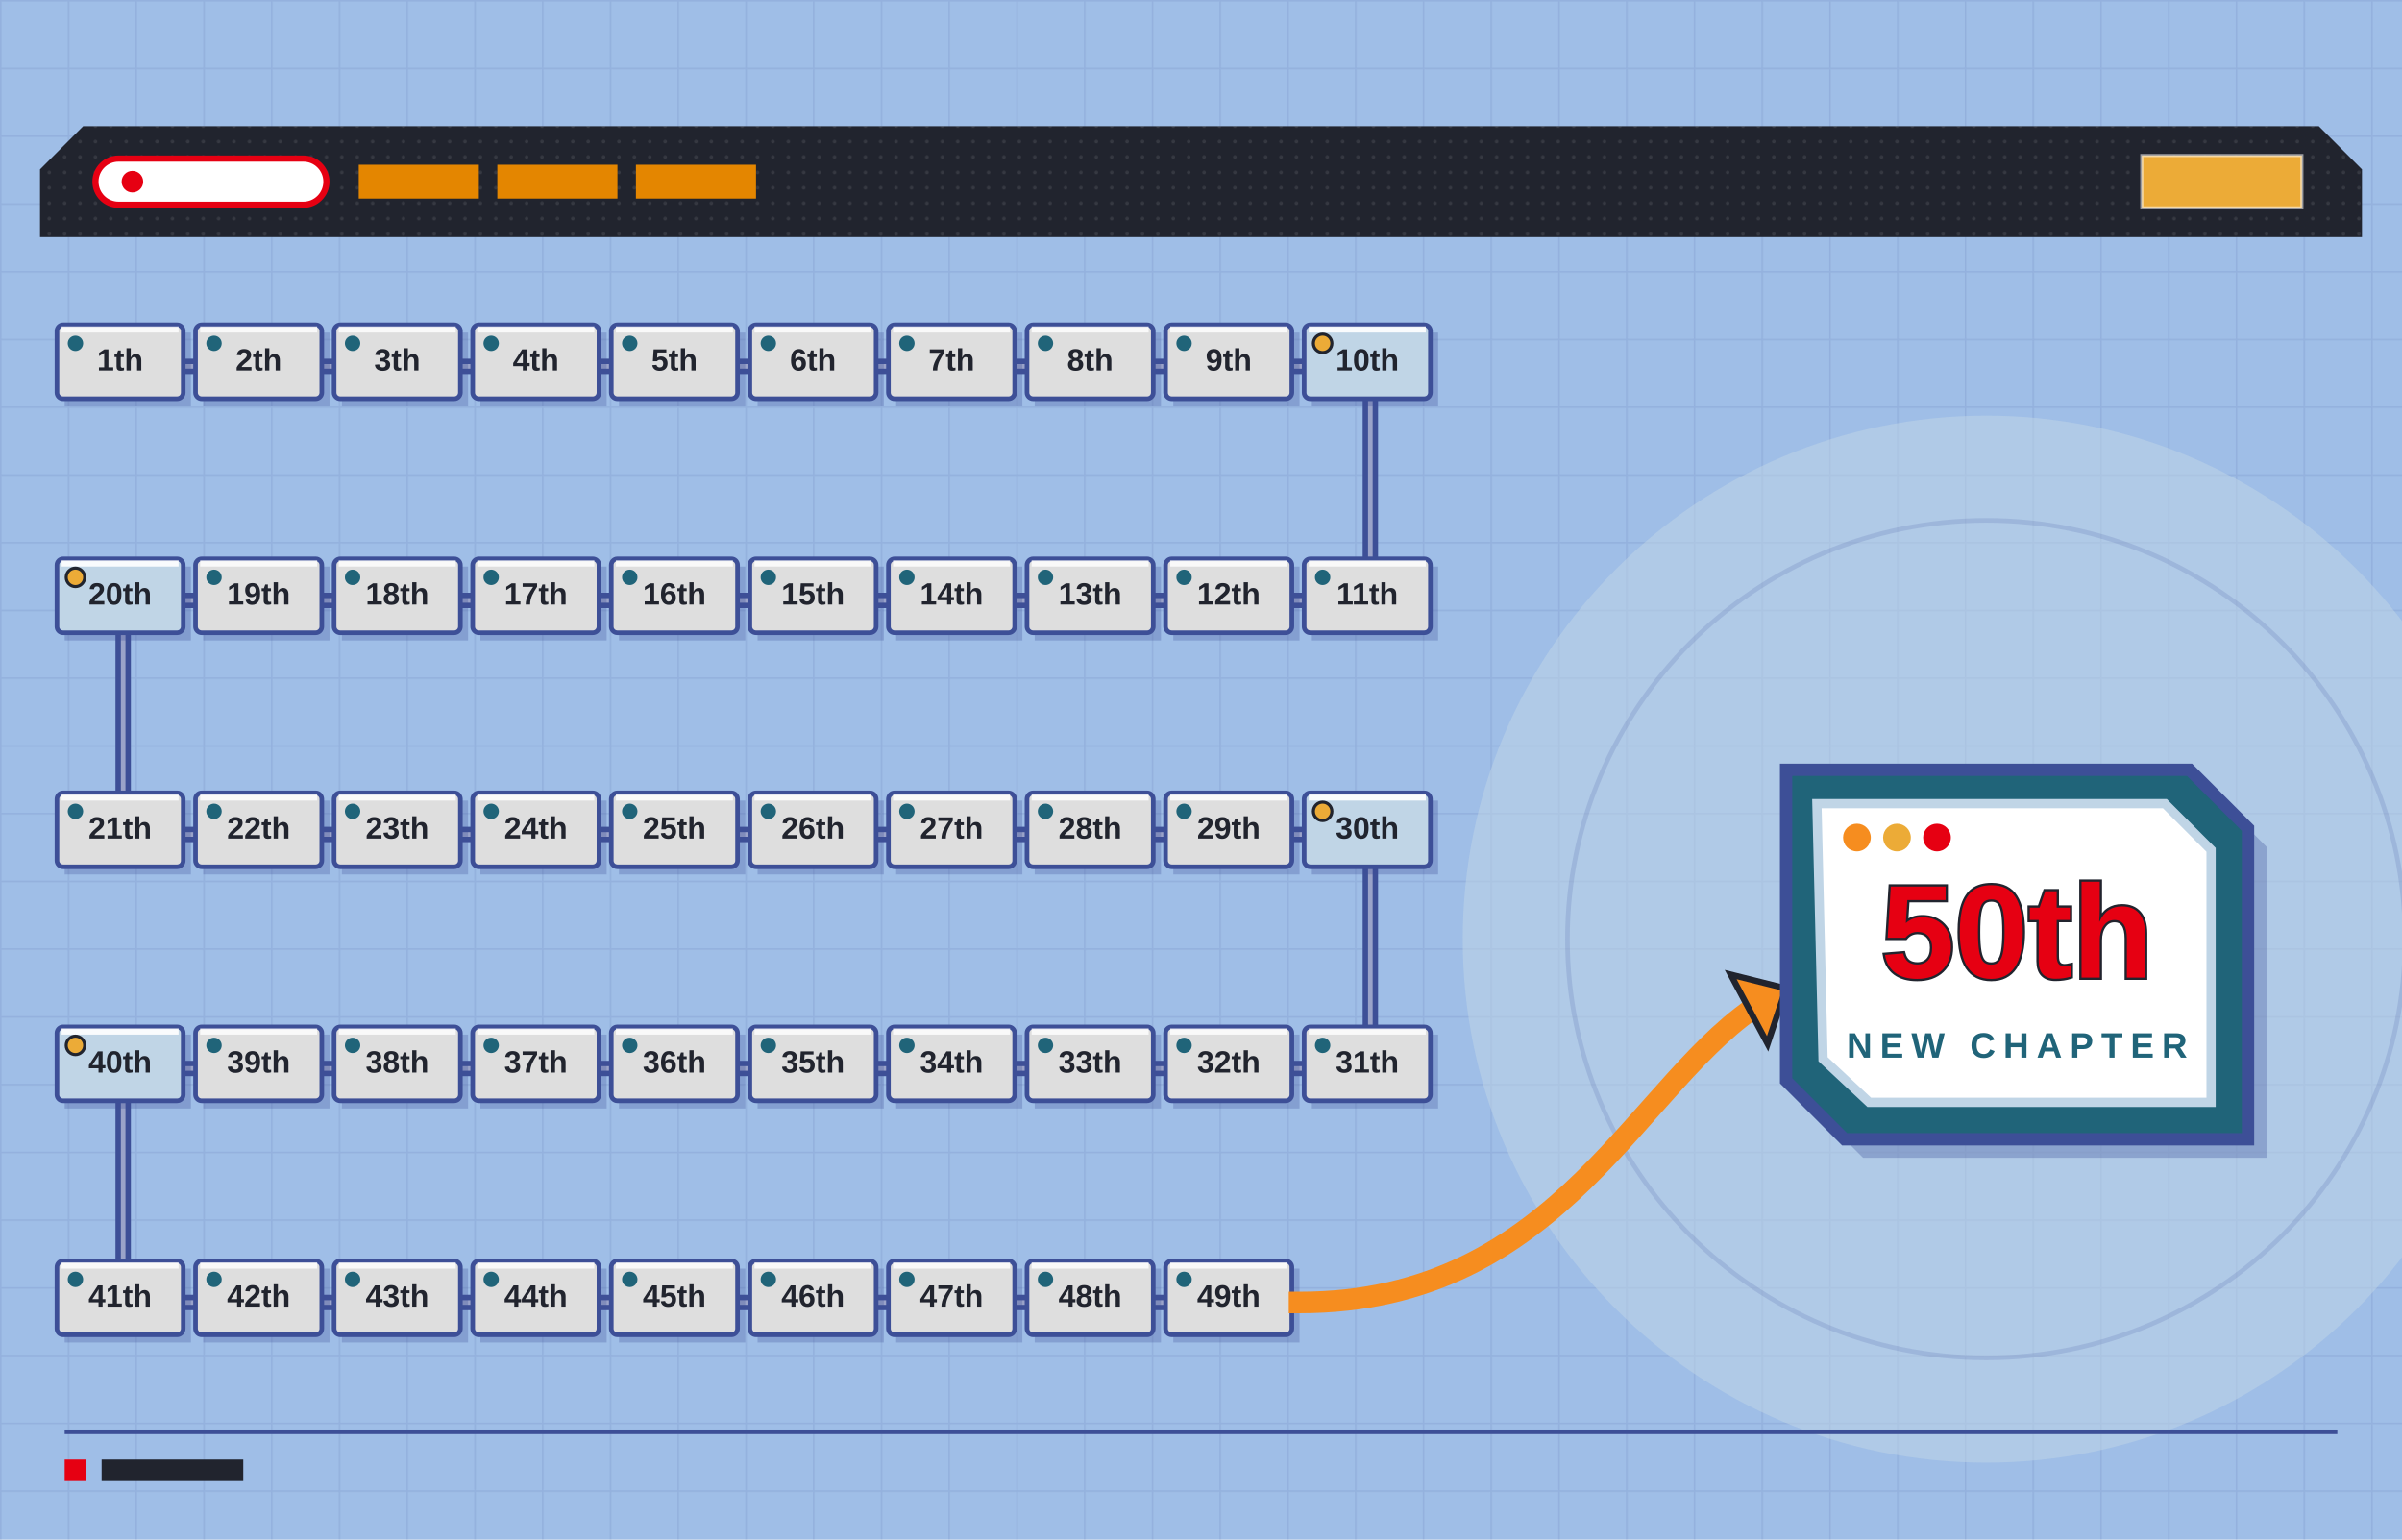
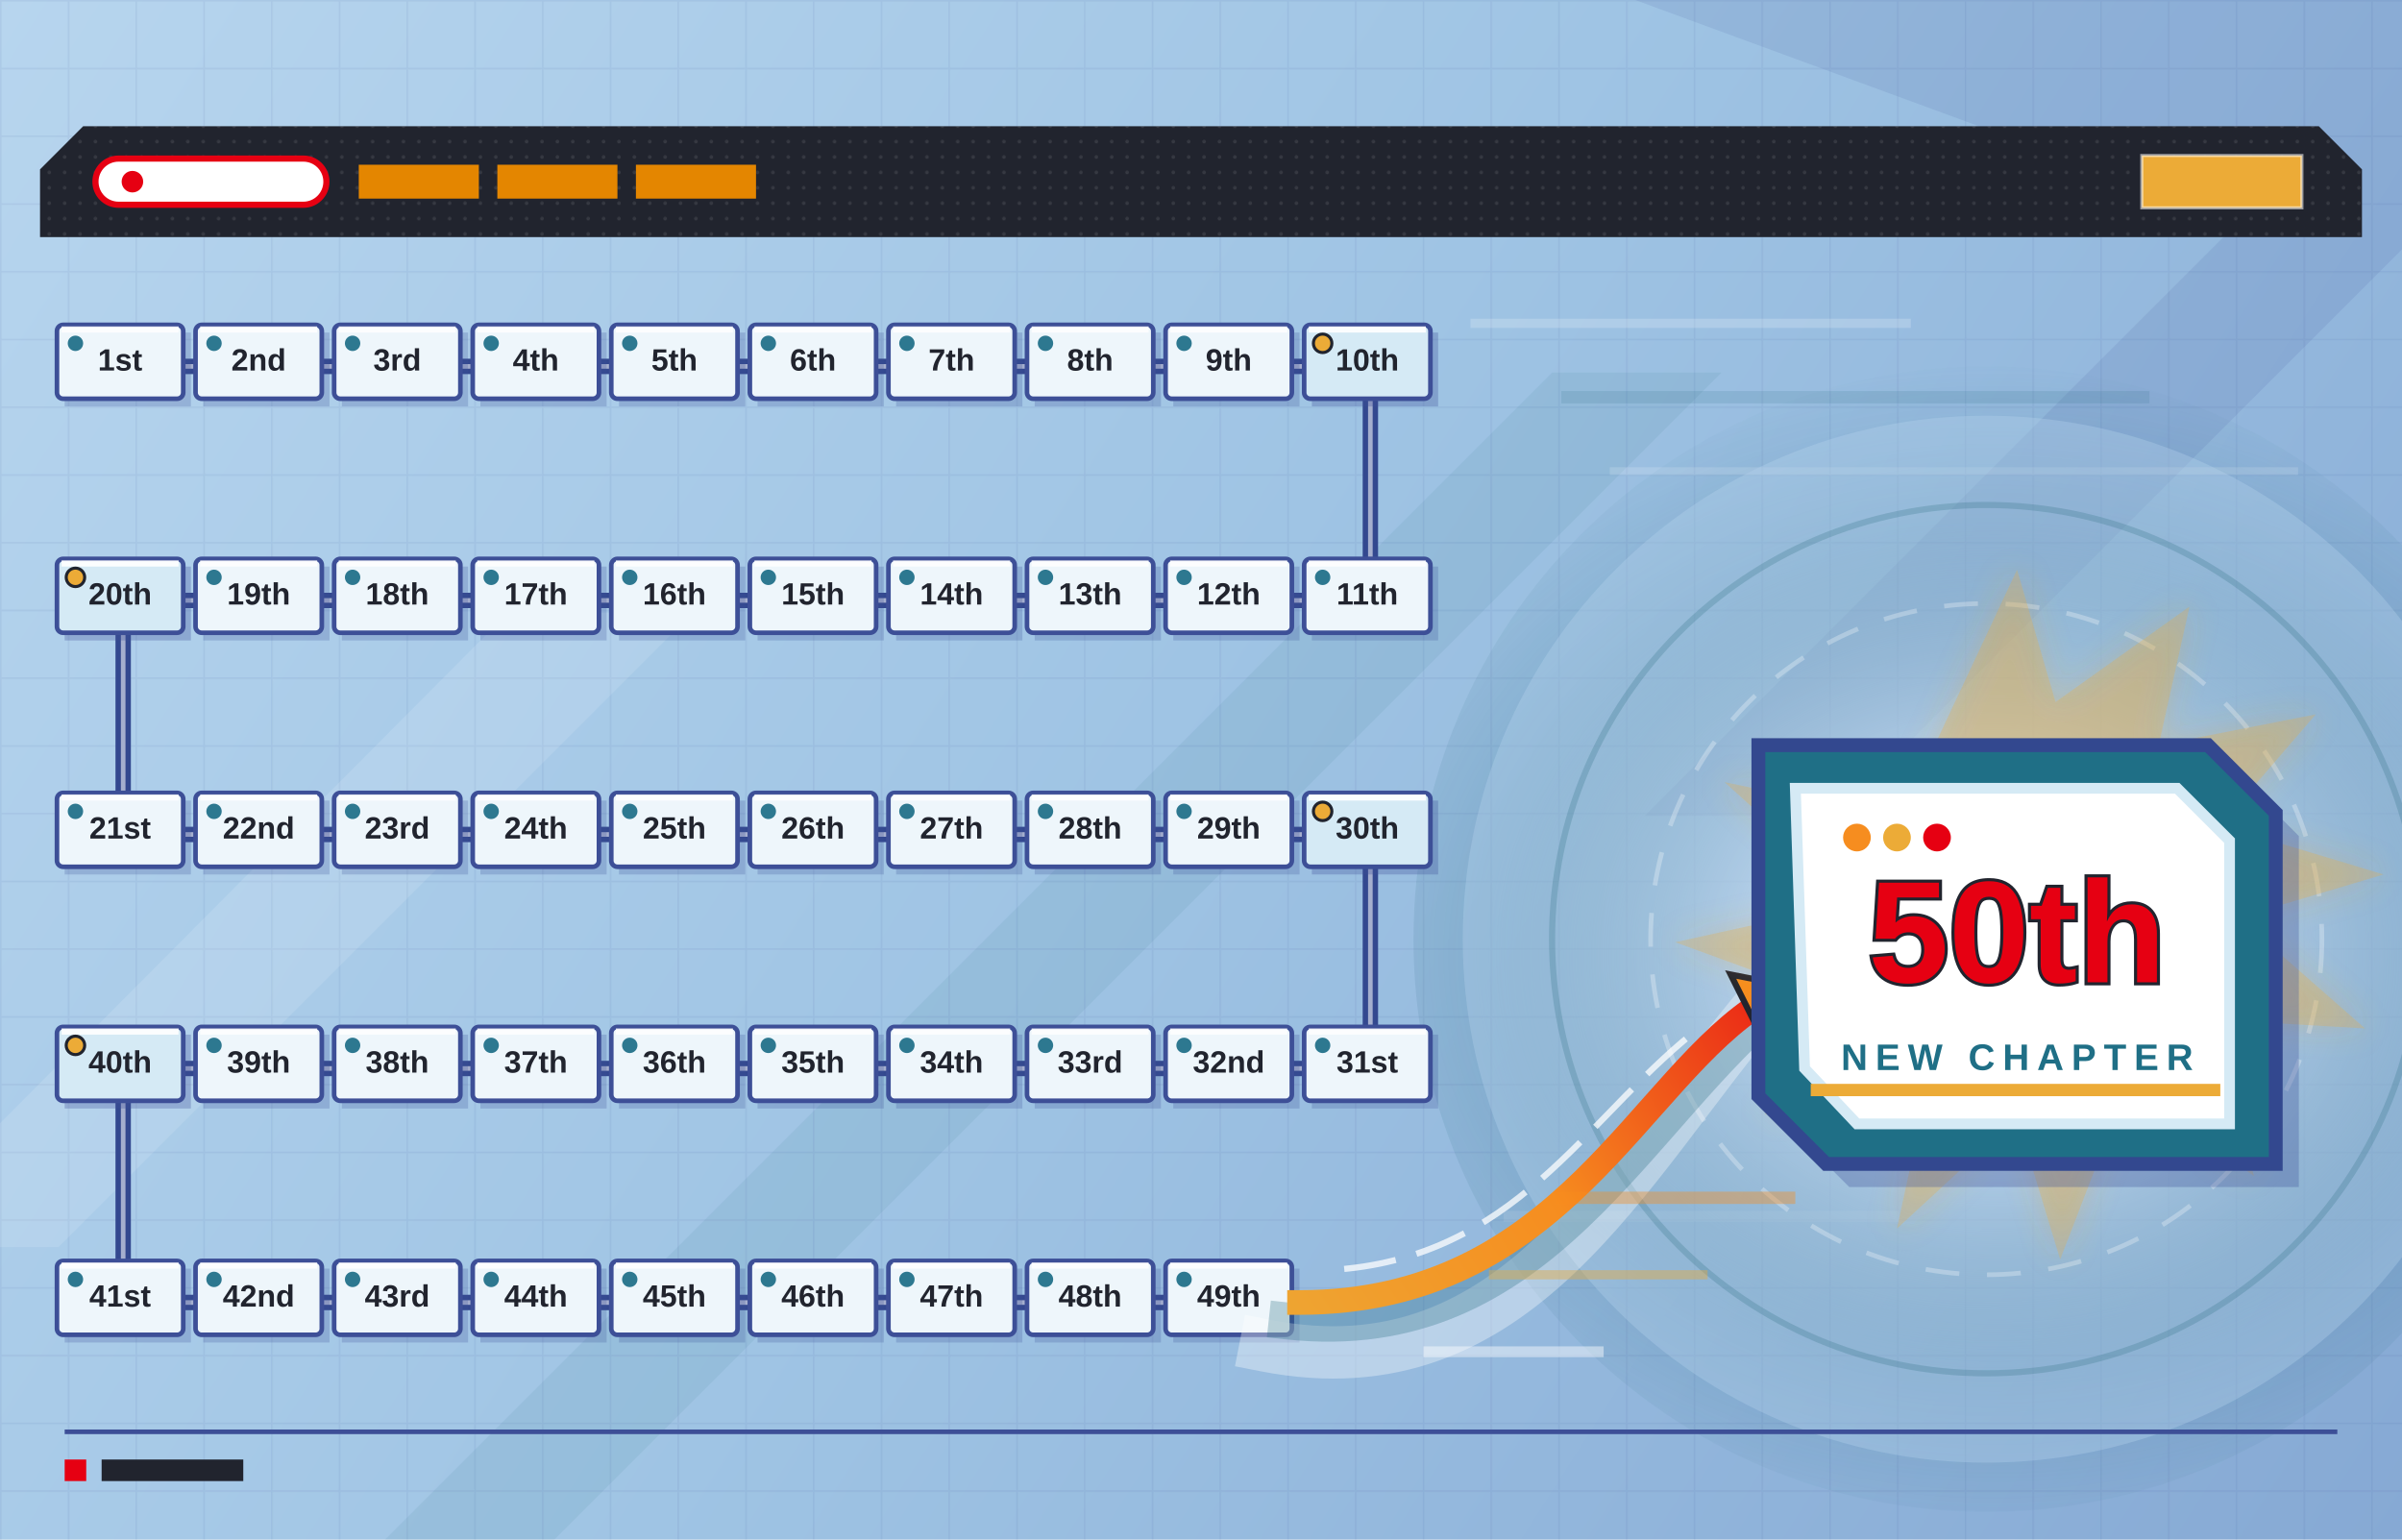
<svg xmlns="http://www.w3.org/2000/svg" width="1560" height="1000" viewBox="0 0 1560 1000" role="img" aria-labelledby="title desc">
  <defs>
+     <linearGradient id="bgWash" x1="0" y1="0" x2="1560" y2="1000" gradientUnits="userSpaceOnUse">
+       <stop offset="0" stop-color="#b7d5ee" />
+       <stop offset=".48" stop-color="#9fc4e4" />
+       <stop offset="1" stop-color="#86a9d4" />
+     </linearGradient>
+     <radialGradient id="focusHalo" cx="0" cy="0" r="1" gradientUnits="userSpaceOnUse" gradientTransform="translate(1296 620) rotate(90) scale(390 470)">
+       <stop offset="0" stop-color="#ffffff" stop-opacity=".82" />
+       <stop offset=".35" stop-color="#c0d5e6" stop-opacity=".58" />
+       <stop offset=".72" stop-color="#206479" stop-opacity=".16" />
+       <stop offset="1" stop-color="#206479" stop-opacity="0" />
+     </radialGradient>
+     <linearGradient id="routeEnergy" x1="792" y1="876" x2="1200" y2="604" gradientUnits="userSpaceOnUse">
+       <stop offset="0" stop-color="#ecab37" />
+       <stop offset=".48" stop-color="#f68d1f" />
+       <stop offset="1" stop-color="#e60012" />
+     </linearGradient>
+     <filter id="softGlow" x="-35%" y="-35%" width="170%" height="170%">
+       <feGaussianBlur stdDeviation="10" result="blur" />
+       <feMerge>
+         <feMergeNode in="blur" />
+         <feMergeNode in="SourceGraphic" />
+       </feMerge>
+     </filter>
    <pattern id="grid" width="44" height="44" patternUnits="userSpaceOnUse">
      <path d="M44 0H0V44" fill="none" stroke="#3d4f97" stroke-opacity=".11" stroke-width="2" />
    </pattern>
    <pattern id="dots" width="10" height="10" patternUnits="userSpaceOnUse">
      <circle cx="2" cy="2" r="1.2" fill="#ffffff" fill-opacity=".09" />
    </pattern>
    <g id="node">
-       <rect x="-38" y="-22" width="82" height="48" fill="#3d4f97" fill-opacity=".28" />
-       <rect x="-43" y="-27" width="82" height="48" rx="4" fill="#dedede" stroke="#3d4f97" stroke-width="3" />
+       <rect x="-38" y="-22" width="82" height="48" fill="#3d4f97" fill-opacity=".24" />
+       <rect x="-43" y="-27" width="82" height="48" rx="4" fill="#eef6fb" stroke="#3d4f97" stroke-width="3" />
      <path d="M-40-24H36" stroke="#ffffff" stroke-opacity=".82" stroke-width="4" />
-       <circle cx="-31" cy="-15" r="5" fill="#206479" />
+       <circle cx="-31" cy="-15" r="5" fill="#2d7890" />
    </g>
    <g id="major-node">
      <rect x="-38" y="-22" width="82" height="48" fill="#3d4f97" fill-opacity=".3" />
-       <rect x="-43" y="-27" width="82" height="48" rx="4" fill="#c0d5e6" stroke="#3d4f97" stroke-width="3" />
+       <rect x="-43" y="-27" width="82" height="48" rx="4" fill="#d5eaf5" stroke="#3d4f97" stroke-width="3" />
      <path d="M-40-24H36" stroke="#ffffff" stroke-opacity=".9" stroke-width="4" />
      <circle cx="-31" cy="-15" r="6" fill="#ecab37" stroke="#21242e" stroke-width="2" />
    </g>
  </defs>
-   <rect width="1560" height="1000" fill="#9fbee7" />
-   <rect width="1560" height="1000" fill="url(#grid)" />
-   <circle cx="1290" cy="610" r="340" fill="#c0d5e6" fill-opacity=".52" />
-   <circle cx="1290" cy="610" r="272" fill="none" stroke="#3d4f97" stroke-opacity=".16" stroke-width="3" />
+   <rect width="1560" height="1000" fill="url(#bgWash)" />
+   <rect width="1560" height="1000" fill="url(#grid)" opacity=".72" />
+   <path d="M-80 810L330 398H450L38 810Z" fill="#ffffff" fill-opacity=".12" />
+   <path d="M250 1000L1008 242H1118L360 1000Z" fill="#206479" fill-opacity=".08" />
+   <path d="M1062 0L1560 0V162L1192 530H1068L1454 144Z" fill="#3d4f97" fill-opacity=".11" />
+   <g opacity=".56" stroke-linecap="square">
+     <path d="M958 210H1238" stroke="#ffffff" stroke-opacity=".35" stroke-width="6" />
+     <path d="M1018 258H1392" stroke="#206479" stroke-opacity=".24" stroke-width="8" />
+     <path d="M1048 306H1490" stroke="#ffffff" stroke-opacity=".28" stroke-width="5" />
+     <path d="M980 790H1230" stroke="#ffffff" stroke-opacity=".22" stroke-width="7" />
+   </g>
+   <circle cx="1290" cy="610" r="372" fill="url(#focusHalo)" />
+   <circle cx="1290" cy="610" r="340" fill="#b7d5ee" fill-opacity=".34" />
+   <circle cx="1290" cy="610" r="282" fill="none" stroke="#206479" stroke-opacity=".22" stroke-width="4" />
+   <circle cx="1290" cy="610" r="218" fill="none" stroke="#ffffff" stroke-opacity=".28" stroke-width="3" stroke-dasharray="22 18" />
  <path d="M54 82H1506L1534 110V154H26V110Z" fill="#21242e" />
  <path d="M54 82H1506L1534 110V154H26V110Z" fill="url(#dots)" />
  <rect x="62" y="103" width="150" height="30" rx="15" fill="#ffffff" stroke="#e60012" stroke-width="4" />
  <circle cx="86" cy="118" r="7" fill="#e60012" />
  <rect x="233" y="107" width="78" height="22" fill="#e48600" />
  <rect x="323" y="107" width="78" height="22" fill="#e48600" />
  <rect x="413" y="107" width="78" height="22" fill="#e48600" />
  <rect x="1391" y="101" width="104" height="34" fill="#ecab37" stroke="#ffffff" stroke-opacity=".55" stroke-width="2" />
-   <path d="M80 238H890V390H80V542H890V694H80V846H800" fill="none" stroke="#3d4f97" stroke-width="10" stroke-linejoin="bevel" />
-   <path d="M80 238H890V390H80V542H890V694H80V846H800" fill="none" stroke="#ffffff" stroke-opacity=".48" stroke-width="3" stroke-linejoin="bevel" />
+   <path d="M80 238H890V390H80V542H890V694H80V846H800" fill="none" stroke="#33488f" stroke-width="10" stroke-linejoin="bevel" />
+   <path d="M80 238H890V390H80V542H890V694H80V846H800" fill="none" stroke="#ffffff" stroke-opacity=".56" stroke-width="3" stroke-linejoin="bevel" />
  <g font-family="Arial, sans-serif" font-size="20" font-weight="800" text-anchor="middle" dominant-baseline="middle" fill="#21242e">
    <use href="#node" x="80" y="238" />
-     <text x="78" y="235">1th</text>
+     <text x="78" y="235">1st</text>
    <use href="#node" x="170" y="238" />
-     <text x="168" y="235">2th</text>
+     <text x="168" y="235">2nd</text>
    <use href="#node" x="260" y="238" />
-     <text x="258" y="235">3th</text>
+     <text x="258" y="235">3rd</text>
    <use href="#node" x="350" y="238" />
    <text x="348" y="235">4th</text>
    <use href="#node" x="440" y="238" />
    <text x="438" y="235">5th</text>
    <use href="#node" x="530" y="238" />
    <text x="528" y="235">6th</text>
    <use href="#node" x="620" y="238" />
    <text x="618" y="235">7th</text>
    <use href="#node" x="710" y="238" />
    <text x="708" y="235">8th</text>
    <use href="#node" x="800" y="238" />
    <text x="798" y="235">9th</text>
    <use href="#major-node" x="890" y="238" />
    <text x="888" y="235">10th</text>
    <use href="#node" x="890" y="390" />
    <text x="888" y="387">11th</text>
    <use href="#node" x="800" y="390" />
    <text x="798" y="387">12th</text>
    <use href="#node" x="710" y="390" />
    <text x="708" y="387">13th</text>
    <use href="#node" x="620" y="390" />
    <text x="618" y="387">14th</text>
    <use href="#node" x="530" y="390" />
    <text x="528" y="387">15th</text>
    <use href="#node" x="440" y="390" />
    <text x="438" y="387">16th</text>
    <use href="#node" x="350" y="390" />
    <text x="348" y="387">17th</text>
    <use href="#node" x="260" y="390" />
    <text x="258" y="387">18th</text>
    <use href="#node" x="170" y="390" />
    <text x="168" y="387">19th</text>
    <use href="#major-node" x="80" y="390" />
    <text x="78" y="387">20th</text>
    <use href="#node" x="80" y="542" />
-     <text x="78" y="539">21th</text>
+     <text x="78" y="539">21st</text>
    <use href="#node" x="170" y="542" />
-     <text x="168" y="539">22th</text>
+     <text x="168" y="539">22nd</text>
    <use href="#node" x="260" y="542" />
-     <text x="258" y="539">23th</text>
+     <text x="258" y="539">23rd</text>
    <use href="#node" x="350" y="542" />
    <text x="348" y="539">24th</text>
    <use href="#node" x="440" y="542" />
    <text x="438" y="539">25th</text>
    <use href="#node" x="530" y="542" />
    <text x="528" y="539">26th</text>
    <use href="#node" x="620" y="542" />
    <text x="618" y="539">27th</text>
    <use href="#node" x="710" y="542" />
    <text x="708" y="539">28th</text>
    <use href="#node" x="800" y="542" />
    <text x="798" y="539">29th</text>
    <use href="#major-node" x="890" y="542" />
    <text x="888" y="539">30th</text>
    <use href="#node" x="890" y="694" />
-     <text x="888" y="691">31th</text>
+     <text x="888" y="691">31st</text>
    <use href="#node" x="800" y="694" />
-     <text x="798" y="691">32th</text>
+     <text x="798" y="691">32nd</text>
    <use href="#node" x="710" y="694" />
-     <text x="708" y="691">33th</text>
+     <text x="708" y="691">33rd</text>
    <use href="#node" x="620" y="694" />
    <text x="618" y="691">34th</text>
    <use href="#node" x="530" y="694" />
    <text x="528" y="691">35th</text>
    <use href="#node" x="440" y="694" />
    <text x="438" y="691">36th</text>
    <use href="#node" x="350" y="694" />
    <text x="348" y="691">37th</text>
    <use href="#node" x="260" y="694" />
    <text x="258" y="691">38th</text>
    <use href="#node" x="170" y="694" />
    <text x="168" y="691">39th</text>
    <use href="#major-node" x="80" y="694" />
    <text x="78" y="691">40th</text>
    <use href="#node" x="80" y="846" />
-     <text x="78" y="843">41th</text>
+     <text x="78" y="843">41st</text>
    <use href="#node" x="170" y="846" />
-     <text x="168" y="843">42th</text>
+     <text x="168" y="843">42nd</text>
    <use href="#node" x="260" y="846" />
-     <text x="258" y="843">43th</text>
+     <text x="258" y="843">43rd</text>
    <use href="#node" x="350" y="846" />
    <text x="348" y="843">44th</text>
    <use href="#node" x="440" y="846" />
    <text x="438" y="843">45th</text>
    <use href="#node" x="530" y="846" />
    <text x="528" y="843">46th</text>
    <use href="#node" x="620" y="846" />
    <text x="618" y="843">47th</text>
    <use href="#node" x="710" y="846" />
    <text x="708" y="843">48th</text>
    <use href="#node" x="800" y="846" />
    <text x="798" y="843">49th</text>
  </g>
-   <path d="M844 846C1015 846 1064 700 1146 650" fill="none" stroke="#f68d1f" stroke-width="14" stroke-linecap="square" />
-   <path d="M1124 633L1160 642L1148 678Z" fill="#f68d1f" stroke="#21242e" stroke-width="4" />
+   <path d="M822 874C986 906 1054 758 1146 650" fill="none" stroke="#ffffff" stroke-opacity=".34" stroke-width="34" stroke-linecap="square" />
+   <path d="M836 858C1002 876 1061 725 1160 646" fill="none" stroke="#206479" stroke-opacity=".28" stroke-width="24" stroke-linecap="square" />
+   <path d="M844 846C1015 846 1064 700 1146 650" fill="none" stroke="url(#routeEnergy)" stroke-width="16" stroke-linecap="square" />
+   <path d="M875 824C990 812 1034 720 1106 666" fill="none" stroke="#ffffff" stroke-opacity=".74" stroke-width="4" stroke-linecap="square" stroke-dasharray="30 18" />
+   <g opacity=".82">
+     <path d="M928 878H1038" stroke="#ffffff" stroke-opacity=".54" stroke-width="7" stroke-linecap="square" />
+     <path d="M970 828H1106" stroke="#ecab37" stroke-opacity=".5" stroke-width="6" stroke-linecap="square" />
+     <path d="M1014 778H1162" stroke="#f68d1f" stroke-opacity=".48" stroke-width="8" stroke-linecap="square" />
+   </g>
+   <path d="M1124 633L1165 641L1149 683Z" fill="#f68d1f" stroke="#21242e" stroke-width="4" />
  <g transform="translate(1310 620)">
-     <path d="M-150-120H112L150-82V120H-112L-150 82Z" fill="#3d4f97" fill-opacity=".32" transform="translate(12 12)" />
-     <path d="M-150-120H112L150-82V120H-112L-150 82Z" fill="#206479" stroke="#3d4f97" stroke-width="8" />
-     <path d="M-130-98H96L126-68V96H-96L-126 68Z" fill="#ffffff" stroke="#c0d5e6" stroke-width="6" />
+     <g filter="url(#softGlow)" opacity=".95">
+       <path d="M0-250L25-164L112-226L92-136L194-156L132-84L238-52L144-24L226 48L122 42L154 144L72 84L28 198L0 106L-78 178L-56 76L-164 104L-96 38L-222-8L-104-34L-190-112L-76-88Z" fill="#ecab37" fill-opacity=".28" />
+     </g>
+     <path d="M-168-136H124L168-92V136H-124L-168 92Z" fill="#3d4f97" fill-opacity=".32" transform="translate(15 15)" />
+     <path d="M-168-136H124L168-92V136H-124L-168 92Z" fill="#1f6f86" stroke="#33488f" stroke-width="9" />
+     <path d="M-144-108H104L138-74V110H-104L-138 74Z" fill="#ffffff" stroke="#d5eaf5" stroke-width="7" />
    <circle cx="-104" cy="-76" r="9" fill="#f68d1f" />
    <circle cx="-78" cy="-76" r="9" fill="#ecab37" />
    <circle cx="-52" cy="-76" r="9" fill="#e60012" />
-     <text x="0" y="15" text-anchor="middle" font-family="Arial Black, Arial, sans-serif" font-size="86" font-weight="900" fill="#e60012" stroke="#21242e" stroke-width="3" paint-order="stroke">50th</text>
-     <text x="0" y="67" text-anchor="middle" font-family="Arial, sans-serif" font-size="23" font-weight="900" letter-spacing="5" fill="#206479">NEW CHAPTER</text>
+     <path d="M-130 88H128" stroke="#ecab37" stroke-width="8" stroke-linecap="square" />
+     <text x="0" y="18" text-anchor="middle" font-family="Arial Black, Arial, sans-serif" font-size="94" font-weight="900" fill="#e60012" stroke="#21242e" stroke-width="4" paint-order="stroke">50th</text>
+     <text x="0" y="75" text-anchor="middle" font-family="Arial, sans-serif" font-size="24" font-weight="900" letter-spacing="5" fill="#1f6f86">NEW CHAPTER</text>
  </g>
  <path d="M42 930H1518" stroke="#3d4f97" stroke-width="3" />
  <rect x="42" y="948" width="14" height="14" fill="#e60012" />
  <rect x="66" y="948" width="92" height="14" fill="#21242e" />
</svg>
